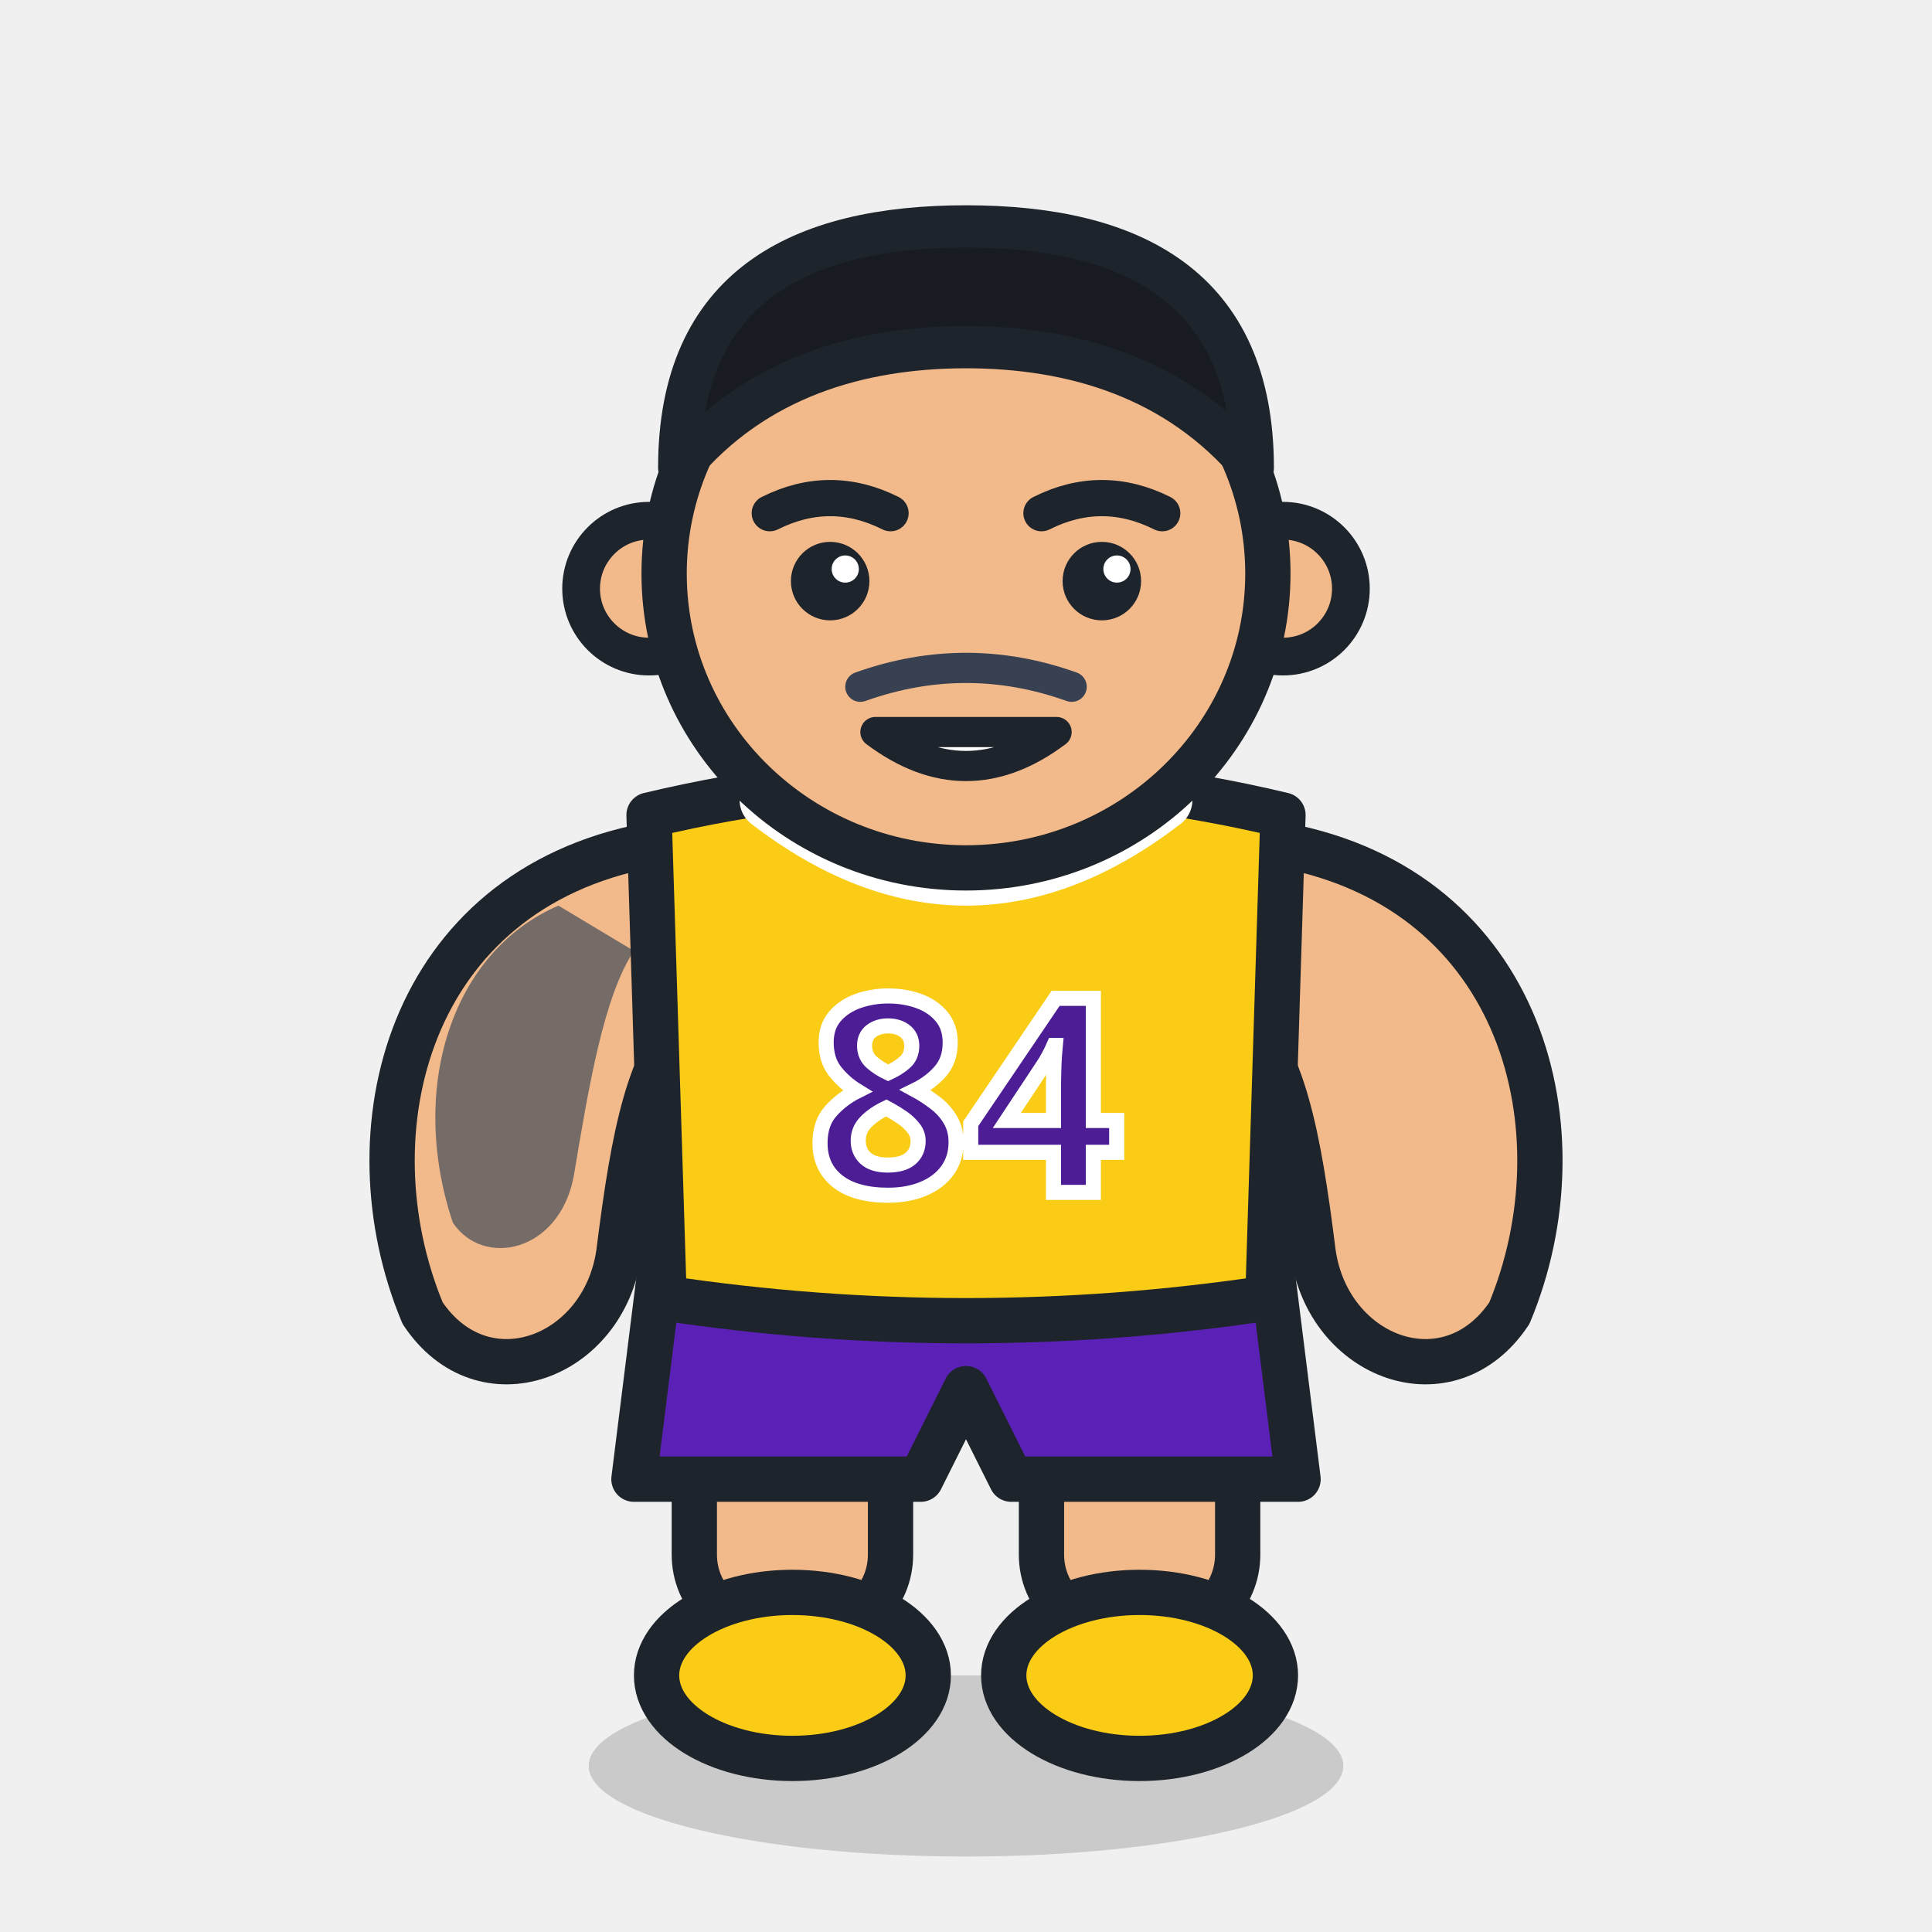
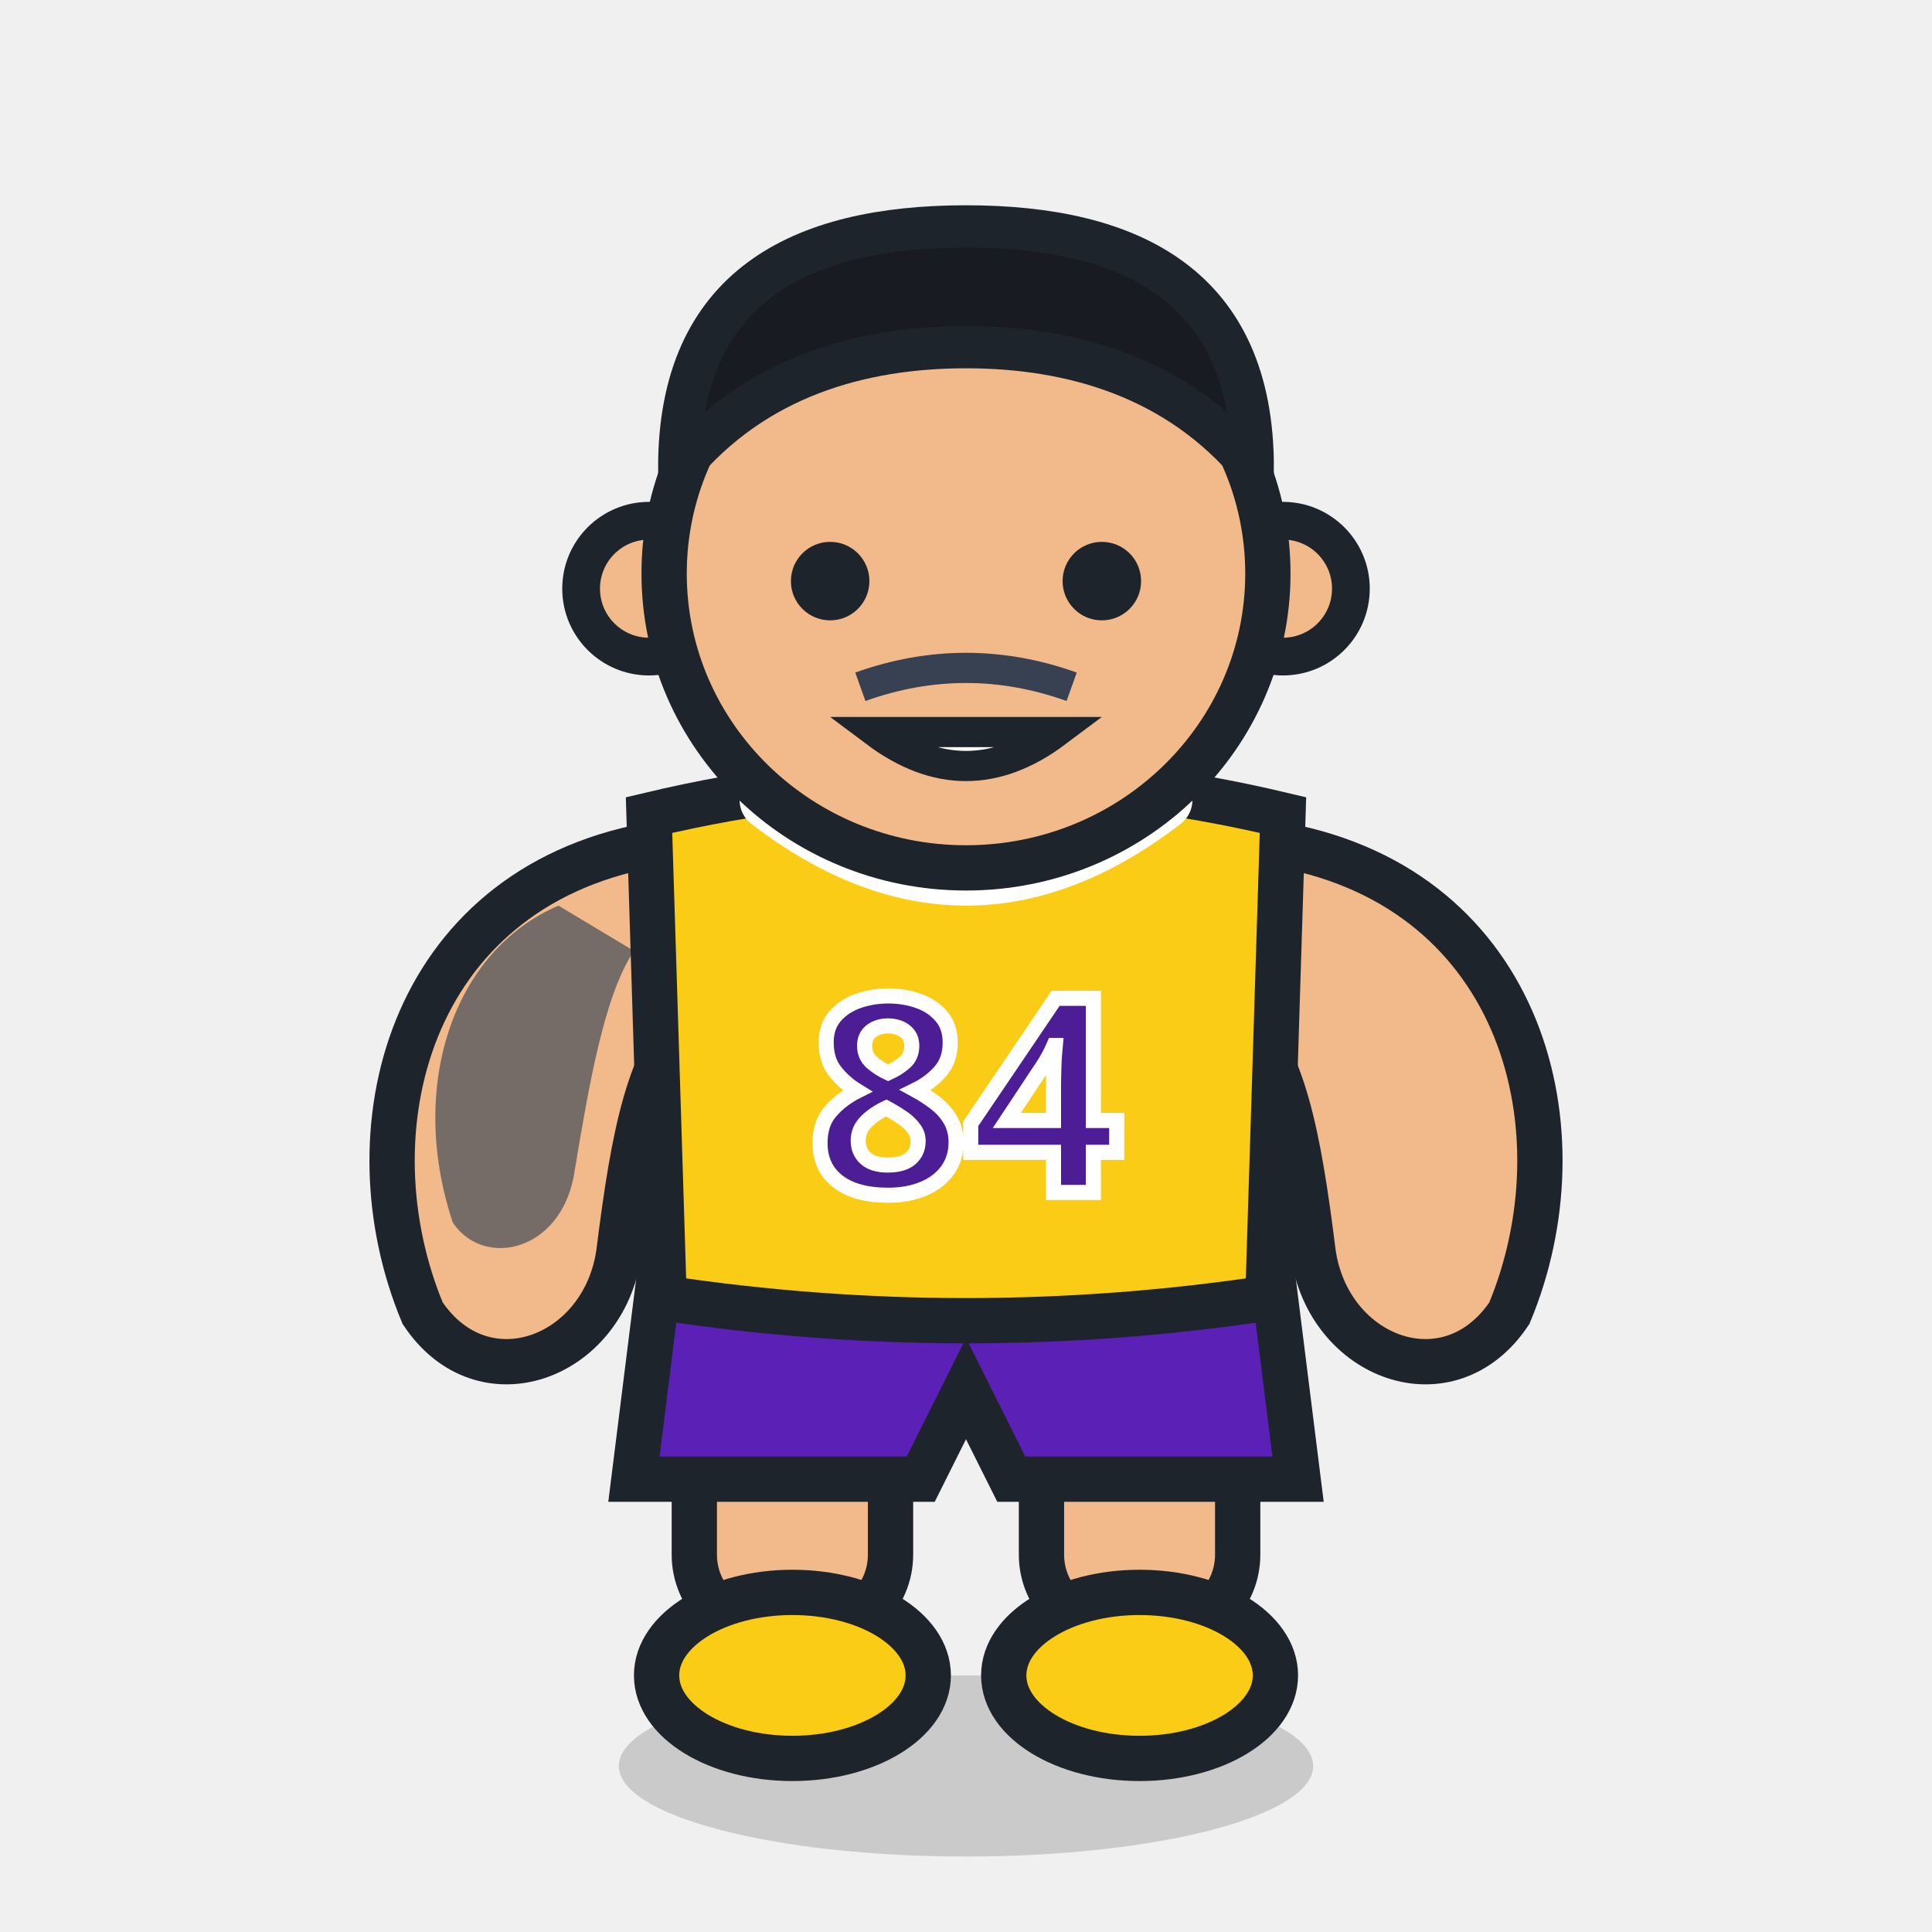
- <svg xmlns="http://www.w3.org/2000/svg" viewBox="0 0 128 128" width="128" height="128" class="char state-idle">
+ <svg xmlns="http://www.w3.org/2000/svg" viewBox="0 0 128 128" width="128" height="128" class="char dir-down state-idle">
  <style>
+     .dir-wrap { transform-origin: 64px 64px; }
    .body-root { transform-origin: 64px 96px; }
    .head { transform-origin: 64px 50px; }
    .arm-l { transform-origin: 41px 60px; }
    .arm-r { transform-origin: 87px 60px; }
    .leg-l { transform-origin: 53px 86px; }
    .leg-r { transform-origin: 75px 86px; }
+     .s-arm-b, .s-arm-f { transform-origin: 64px 61px; }
+     .s-leg-b, .s-leg-f { transform-origin: 64px 86px; }
    .shadow { transform-origin: 64px 117px; }
+     .view-side, .head-back, .fx-angry { display: none; }
+ 
+     .dir-up .face-front { display: none; }
+     .dir-up .head-back { display: block; }
+     .dir-right .view-front, .dir-left .view-front { display: none; }
+     .dir-right .view-side, .dir-left .view-side { display: block; }
+     .dir-left .dir-wrap { transform: scaleX(-1); }

    .state-idle .body-root { animation: idle-bob 1.8s ease-in-out infinite; }
    .state-idle .arm-l { animation: idle-arm 1.8s ease-in-out infinite; }
    .state-idle .arm-r { animation: idle-arm 1.8s ease-in-out infinite reverse; }
+     .state-idle .s-arm-f { animation: idle-arm 1.8s ease-in-out infinite; }

-     .state-walk .body-root { animation: walk-bob 0.45s ease-in-out infinite; }
-     .state-walk .leg-l { animation: walk-limb 0.45s ease-in-out infinite; }
-     .state-walk .leg-r { animation: walk-limb 0.45s ease-in-out infinite reverse; }
-     .state-walk .arm-l { animation: walk-limb 0.45s ease-in-out infinite reverse; }
-     .state-walk .arm-r { animation: walk-limb 0.45s ease-in-out infinite; }
-     .state-walk .shadow { animation: walk-shadow 0.45s ease-in-out infinite; }
+     .state-walk .body-root { animation: walk-bob 0.44s ease-in-out infinite; }
+     .state-walk .leg-l { animation: walk-limb-a 0.44s ease-in-out infinite; }
+     .state-walk .leg-r { animation: walk-limb-b 0.44s ease-in-out infinite; }
+     .state-walk .arm-l { animation: walk-limb-b 0.44s ease-in-out infinite; }
+     .state-walk .arm-r { animation: walk-limb-a 0.44s ease-in-out infinite; }
+     .state-walk .s-leg-f { animation: side-stride-a 0.44s ease-in-out infinite; }
+     .state-walk .s-leg-b { animation: side-stride-b 0.44s ease-in-out infinite; }
+     .state-walk .s-arm-f { animation: side-stride-b 0.44s ease-in-out infinite; }
+     .state-walk .s-arm-b { animation: side-stride-a 0.44s ease-in-out infinite; }
+     .state-walk .shadow { animation: walk-shadow 0.44s ease-in-out infinite; }

    .state-sit .body-root { transform: translateY(7px); animation: sit-bob 2.1s ease-in-out infinite; }
    .state-sit .leg-l, .state-sit .leg-r { transform: translateY(-6px) scaleY(0.55); }
+     .state-sit .s-leg-f, .state-sit .s-leg-b { transform: translate(6px, -4px) rotate(-52deg); }
    .state-sit .arm-l { transform: rotate(-10deg); }
    .state-sit .arm-r { transform: rotate(10deg); }
+     .state-sit .s-arm-f { transform: rotate(-28deg); }

    .state-eat .body-root { transform: translateY(7px); }
    .state-eat .leg-l, .state-eat .leg-r { transform: translateY(-6px) scaleY(0.55); }
-     .state-eat .head { animation: eat-nod 0.55s ease-in-out infinite; }
-     .state-eat .arm-r { animation: eat-arm 0.55s ease-in-out infinite; }
+     .state-eat .s-leg-f, .state-eat .s-leg-b { transform: translate(6px, -4px) rotate(-52deg); }
+     .state-eat .head { animation: eat-nod 0.52s ease-in-out infinite; }
+     .state-eat .arm-r { animation: eat-arm 0.52s ease-in-out infinite; }
+     .state-eat .s-arm-f { animation: side-eat-arm 0.52s ease-in-out infinite; }
    .state-eat .arm-l { transform: rotate(-12deg); }

-     .state-impatient .body-root { animation: imp-shake 0.22s linear infinite; }
-     .state-impatient .leg-l, .state-impatient .leg-r { transform: translateY(-6px) scaleY(0.55); }
-     .state-impatient .arm-l { transform: rotate(-18deg); }
-     .state-impatient .arm-r { transform: rotate(18deg); }
+     .state-angry .body-root, .state-impatient .body-root { animation: angry-shake 0.2s linear infinite; }
+     .state-angry .leg-l, .state-angry .leg-r, .state-impatient .leg-l, .state-impatient .leg-r { transform: translateY(-6px) scaleY(0.55); }
+     .state-angry .s-leg-f, .state-angry .s-leg-b, .state-impatient .s-leg-f, .state-impatient .s-leg-b { transform: translate(6px, -4px) rotate(-52deg); }
+     .state-angry .arm-l, .state-impatient .arm-l { animation: angry-arm-l 0.25s ease-in-out infinite; }
+     .state-angry .arm-r, .state-impatient .arm-r { animation: angry-arm-r 0.25s ease-in-out infinite; }
+     .state-angry .s-arm-f, .state-impatient .s-arm-f { animation: side-angry-arm 0.25s ease-in-out infinite; }
+     .state-angry .fx-angry, .state-impatient .fx-angry { display: block; }

    @keyframes idle-bob { 0%,100% { transform: translateY(0); } 50% { transform: translateY(-2.5px); } }
    @keyframes idle-arm { 0%,100% { transform: rotate(0deg); } 50% { transform: rotate(4deg); } }
    @keyframes walk-bob { 0%,100% { transform: translateY(0) rotate(0deg); } 25% { transform: translateY(-4px) rotate(-2deg); } 75% { transform: translateY(-4px) rotate(2deg); } }
-     @keyframes walk-limb { 0%,100% { transform: rotate(-18deg); } 50% { transform: rotate(18deg); } }
-     @keyframes walk-shadow { 0%,100% { transform: scaleX(1); } 50% { transform: scaleX(0.86); } }
+     @keyframes walk-limb-a { 0%,100% { transform: rotate(-18deg); } 50% { transform: rotate(18deg); } }
+     @keyframes walk-limb-b { 0%,100% { transform: rotate(18deg); } 50% { transform: rotate(-18deg); } }
+     @keyframes side-stride-a { 0%,100% { transform: translateX(-3px) rotate(32deg); } 50% { transform: translateX(3px) rotate(-32deg); } }
+     @keyframes side-stride-b { 0%,100% { transform: translateX(3px) rotate(-32deg); } 50% { transform: translateX(-3px) rotate(32deg); } }
+     @keyframes walk-shadow { 0%,100% { transform: scaleX(1); } 50% { transform: scaleX(0.84); } }
    @keyframes sit-bob { 0%,100% { transform: translateY(7px); } 50% { transform: translateY(5.5px); } }
-     @keyframes eat-nod { 0%,100% { transform: translateY(0) rotate(0deg); } 50% { transform: translateY(2.5px) rotate(4deg); } }
+     @keyframes eat-nod { 0%,100% { transform: translateY(0) rotate(0deg); } 50% { transform: translateY(2.5px) rotate(5deg); } }
    @keyframes eat-arm { 0%,100% { transform: rotate(8deg); } 50% { transform: rotate(42deg); } }
-     @keyframes imp-shake { 0%,100% { transform: translate(-2.5px, 7px); } 50% { transform: translate(2.5px, 7px); } }
+     @keyframes side-eat-arm { 0%,100% { transform: rotate(-30deg); } 50% { transform: rotate(-72deg); } }
+     @keyframes angry-shake { 0%,100% { transform: translate(-2.5px, 7px); } 50% { transform: translate(2.5px, 7px); } }
+     @keyframes angry-arm-l { 0%,100% { transform: rotate(-14deg); } 50% { transform: rotate(-28deg); } }
+     @keyframes angry-arm-r { 0%,100% { transform: rotate(14deg); } 50% { transform: rotate(28deg); } }
+     @keyframes side-angry-arm { 0%,100% { transform: rotate(-20deg); } 50% { transform: rotate(-50deg); } }
  </style>
-   <ellipse class="shadow" cx="64" cy="117" rx="25" ry="6" fill="#000" opacity="0.16" />
-   <g class="body-root">
-     <g class="leg-l">
-       <rect x="46" y="92" width="13" height="16" rx="5" fill="#F2B98A" stroke="#1E242B" stroke-width="3" />
-       <ellipse cx="52.5" cy="111" rx="9" ry="5.5" fill="#FACC15" stroke="#1E242B" stroke-width="3" />
-     </g>
-     <g class="leg-r">
-       <rect x="69" y="92" width="13" height="16" rx="5" fill="#F2B98A" stroke="#1E242B" stroke-width="3" />
-       <ellipse cx="75.5" cy="111" rx="9" ry="5.5" fill="#FACC15" stroke="#1E242B" stroke-width="3" />
-     </g>
-     <g class="arm-l">
-       <path d="M43 56 C27 59 23 75 28 87 C32 93 40 90 41 83 C42 75 43 70 46 67 Z" fill="#F2B98A" stroke="#1E242B" stroke-width="3" stroke-linejoin="round" />
-       <path d="M37 60 C30 63 27 72 30 81 C32 84 37 83 38 78 C39 72 40 66 42 63 Z" fill="#334155" opacity="0.65" />
-     </g>
-     <g class="arm-r">
-       <path d="M85 56 C101 59 105 75 100 87 C96 93 88 90 87 83 C86 75 85 70 82 67 Z" fill="#F2B98A" stroke="#1E242B" stroke-width="3" stroke-linejoin="round" />
-     </g>
-     <g class="torso">
-       <path d="M44 82 L84 82 L86 98 L67 98 L64 92 L61 98 L42 98 Z" fill="#5B21B6" stroke="#1E242B" stroke-width="3" stroke-linejoin="round" />
-       <path d="M43 54 Q64 49 85 54 L84 86 Q64 89 44 86 Z" fill="#FACC15" stroke="#1E242B" stroke-width="3" stroke-linejoin="round" />
-       <path d="M51 53 Q64 63 77 53" fill="none" stroke="#FFFFFF" stroke-width="4" stroke-linecap="round" />
-       <path d="M51 53 Q64 63 77 53" fill="none" stroke="#5B21B6" stroke-width="1.8" stroke-linecap="round" />
-       <text x="64" y="79" text-anchor="middle" font-family="Arial Black, Impact, sans-serif" font-size="18" font-weight="900" fill="#4C1D95" stroke="#FFFFFF" stroke-width="1">84</text>
-     </g>
-     <g class="head">
-       <rect x="56" y="48" width="16" height="9" rx="4" fill="#E3A372" stroke="#1E242B" stroke-width="2.5" />
-       <circle cx="43" cy="39" r="4.5" fill="#F2B98A" stroke="#1E242B" stroke-width="2.5" />
-       <circle cx="85" cy="39" r="4.5" fill="#F2B98A" stroke="#1E242B" stroke-width="2.5" />
-       <ellipse cx="64" cy="38" rx="20" ry="19.5" fill="#F2B98A" stroke="#1E242B" stroke-width="3" />
-       <path d="M45 31 C45 19 53 15 64 15 C75 15 83 19 83 31 C78 25 71 23 64 23 C57 23 50 25 45 31 Z" fill="#181C22" stroke="#1E242B" stroke-width="2.8" stroke-linejoin="round" />
-       <path d="M51 34 Q55 32 59 34" fill="none" stroke="#1E242B" stroke-width="2.4" stroke-linecap="round" />
-       <path d="M69 34 Q73 32 77 34" fill="none" stroke="#1E242B" stroke-width="2.4" stroke-linecap="round" />
-       <circle cx="55" cy="38.5" r="2.6" fill="#1E242B" />
-       <circle cx="73" cy="38.5" r="2.6" fill="#1E242B" />
-       <circle cx="56" cy="37.7" r="0.9" fill="#FFF" />
-       <circle cx="74" cy="37.7" r="0.9" fill="#FFF" />
-       <path d="M57 45.5 Q64 43 71 45.5" fill="none" stroke="#374151" stroke-width="2" stroke-linecap="round" />
-       <path d="M58 48.5 Q64 53 70 48.5 Z" fill="#FFFFFF" stroke="#1E242B" stroke-width="2" stroke-linejoin="round" />
+   <ellipse class="shadow" cx="64" cy="117" rx="23" ry="6" fill="#000" opacity="0.16" />
+   <g class="dir-wrap">
+     <g class="body-root">
+       <g class="view-front">
+         <g class="leg-l">
+           <rect x="46" y="92" width="13" height="16" rx="5" fill="#F2B98A" stroke="#1E242B" stroke-width="3" />
+           <ellipse cx="52.5" cy="111" rx="9" ry="5.5" fill="#FACC15" stroke="#1E242B" stroke-width="3" />
+         </g>
+         <g class="leg-r">
+           <rect x="69" y="92" width="13" height="16" rx="5" fill="#F2B98A" stroke="#1E242B" stroke-width="3" />
+           <ellipse cx="75.5" cy="111" rx="9" ry="5.5" fill="#FACC15" stroke="#1E242B" stroke-width="3" />
+         </g>
+         <g class="arm-l">
+           <path d="M43 56 C27 59 23 75 28 87 C32 93 40 90 41 83 C42 75 43 70 46 67 Z" fill="#F2B98A" stroke="#1E242B" stroke-width="3" />
+           <path d="M37 60 C30 63 27 72 30 81 C32 84 37 83 38 78 C39 72 40 66 42 63 Z" fill="#334155" opacity="0.65" />
+         </g>
+         <g class="arm-r">
+           <path d="M85 56 C101 59 105 75 100 87 C96 93 88 90 87 83 C86 75 85 70 82 67 Z" fill="#F2B98A" stroke="#1E242B" stroke-width="3" />
+         </g>
+         <g class="torso">
+           <path d="M44 82 L84 82 L86 98 L67 98 L64 92 L61 98 L42 98 Z" fill="#5B21B6" stroke="#1E242B" stroke-width="3" />
+           <path d="M43 54 Q64 49 85 54 L84 86 Q64 89 44 86 Z" fill="#FACC15" stroke="#1E242B" stroke-width="3" />
+           <path d="M51 53 Q64 63 77 53" fill="none" stroke="#FFFFFF" stroke-width="4" stroke-linecap="round" />
+           <text x="64" y="79" text-anchor="middle" font-family="Arial Black, sans-serif" font-size="18" font-weight="900" fill="#4C1D95" stroke="#FFFFFF" stroke-width="1">84</text>
+         </g>
+         <g class="head">
+           <rect x="56" y="48" width="16" height="9" rx="4" fill="#E3A372" stroke="#1E242B" stroke-width="2.5" />
+           <circle cx="43" cy="39" r="4.5" fill="#F2B98A" stroke="#1E242B" stroke-width="2.5" />
+           <circle cx="85" cy="39" r="4.5" fill="#F2B98A" stroke="#1E242B" stroke-width="2.5" />
+           <ellipse cx="64" cy="38" rx="20" ry="19.5" fill="#F2B98A" stroke="#1E242B" stroke-width="3" />
+           <path d="M45 31 C45 19 53 15 64 15 C75 15 83 19 83 31 C78 25 71 23 64 23 C57 23 50 25 45 31 Z" fill="#181C22" stroke="#1E242B" stroke-width="2.8" />
+           <g class="face-front">
+             <circle cx="55" cy="38.5" r="2.6" fill="#1E242B" />
+             <circle cx="73" cy="38.5" r="2.6" fill="#1E242B" />
+             <path d="M57 45.5 Q64 43 71 45.5" fill="none" stroke="#374151" stroke-width="2" />
+             <path d="M58 48.5 Q64 53 70 48.5 Z" fill="#FFFFFF" stroke="#1E242B" stroke-width="2" />
+           </g>
+           <g class="head-back">
+             <path d="M44 33 C44 19 52 15 64 15 C76 15 84 19 84 33 C84 44 76 53 64 53 C52 53 44 44 44 33 Z" fill="#181C22" stroke="#1E242B" stroke-width="2.8" />
+           </g>
+           <g class="fx-angry">
+             <ellipse cx="64" cy="41" rx="18" ry="12" fill="#EF4444" opacity="0.22" />
+             <path d="M84 14 Q88 18 84 22 M92 14 Q88 18 92 22 M84 22 Q88 18 92 22 M84 14 Q88 18 92 14" fill="none" stroke="#EF4444" stroke-width="2.6" stroke-linecap="round" />
+           </g>
+         </g>
+       </g>
+       <g class="view-side">
+         <g class="s-leg-b">
+           <rect x="57" y="88" width="12" height="20" rx="5" fill="#DDA172" stroke="#1E242B" stroke-width="3" />
+           <ellipse cx="66" cy="111" rx="10" ry="5" fill="#CA8A04" stroke="#1E242B" stroke-width="3" />
+         </g>
+         <g class="s-arm-b">
+           <rect x="58" y="57" width="12" height="30" rx="6" fill="#DDA172" stroke="#1E242B" stroke-width="3" />
+         </g>
+         <g class="s-leg-f">
+           <rect x="57" y="88" width="12" height="20" rx="5" fill="#F2B98A" stroke="#1E242B" stroke-width="3" />
+           <ellipse cx="67" cy="111" rx="11" ry="5.5" fill="#FACC15" stroke="#1E242B" stroke-width="3" />
+         </g>
+         <g class="torso">
+           <rect x="49" y="81" width="30" height="17" rx="5" fill="#5B21B6" stroke="#1E242B" stroke-width="3" />
+           <path d="M49 54 Q64 49 78 55 L79 86 Q64 89 49 86 Z" fill="#FACC15" stroke="#1E242B" stroke-width="3" />
+           <text x="68" y="79" text-anchor="middle" font-family="Arial Black, sans-serif" font-size="14" font-weight="900" fill="#4C1D95" stroke="#FFFFFF" stroke-width="0.8">84</text>
+         </g>
+         <g class="s-arm-f">
+           <rect x="56" y="56" width="13.5" height="32" rx="6.5" fill="#F2B98A" stroke="#1E242B" stroke-width="3" />
+           <rect x="57.5" y="61" width="10.5" height="20" rx="4" fill="#334155" opacity="0.62" />
+         </g>
+         <g class="head">
+           <rect x="57" y="48" width="13" height="9" rx="4" fill="#E3A372" stroke="#1E242B" stroke-width="2.5" />
+           <ellipse cx="64" cy="38" rx="19" ry="19" fill="#F2B98A" stroke="#1E242B" stroke-width="3" />
+           <path d="M82 39 L87 43 L82 45" fill="#F2B98A" stroke="#1E242B" stroke-width="2.5" stroke-linejoin="round" />
+           <path d="M45 33 C45 19 53 15 65 15 C75 15 81 19 82 26 C74 23 64 24 58 31 L56 46 C49 46 45 41 45 33 Z" fill="#181C22" stroke="#1E242B" stroke-width="2.8" />
+           <circle cx="57" cy="39" r="4.5" fill="#F2B98A" stroke="#1E242B" stroke-width="2.5" />
+           <circle cx="75" cy="38.5" r="2.6" fill="#1E242B" />
+           <circle cx="76" cy="37.7" r="0.9" fill="#FFF" />
+           <path d="M74 46.5 Q79 45 82 47" fill="none" stroke="#374151" stroke-width="2" />
+           <path d="M74 49.5 Q78 53 82 49.5 Z" fill="#FFFFFF" stroke="#1E242B" stroke-width="2" />
+           <g class="fx-angry">
+             <ellipse cx="72" cy="40" rx="12" ry="10" fill="#EF4444" opacity="0.22" />
+             <path d="M84 12 Q88 16 84 20 M92 12 Q88 16 92 20 M84 20 Q88 16 92 20 M84 12 Q88 16 92 12" fill="none" stroke="#EF4444" stroke-width="2.6" stroke-linecap="round" />
+           </g>
+         </g>
+       </g>
    </g>
  </g>
</svg>
